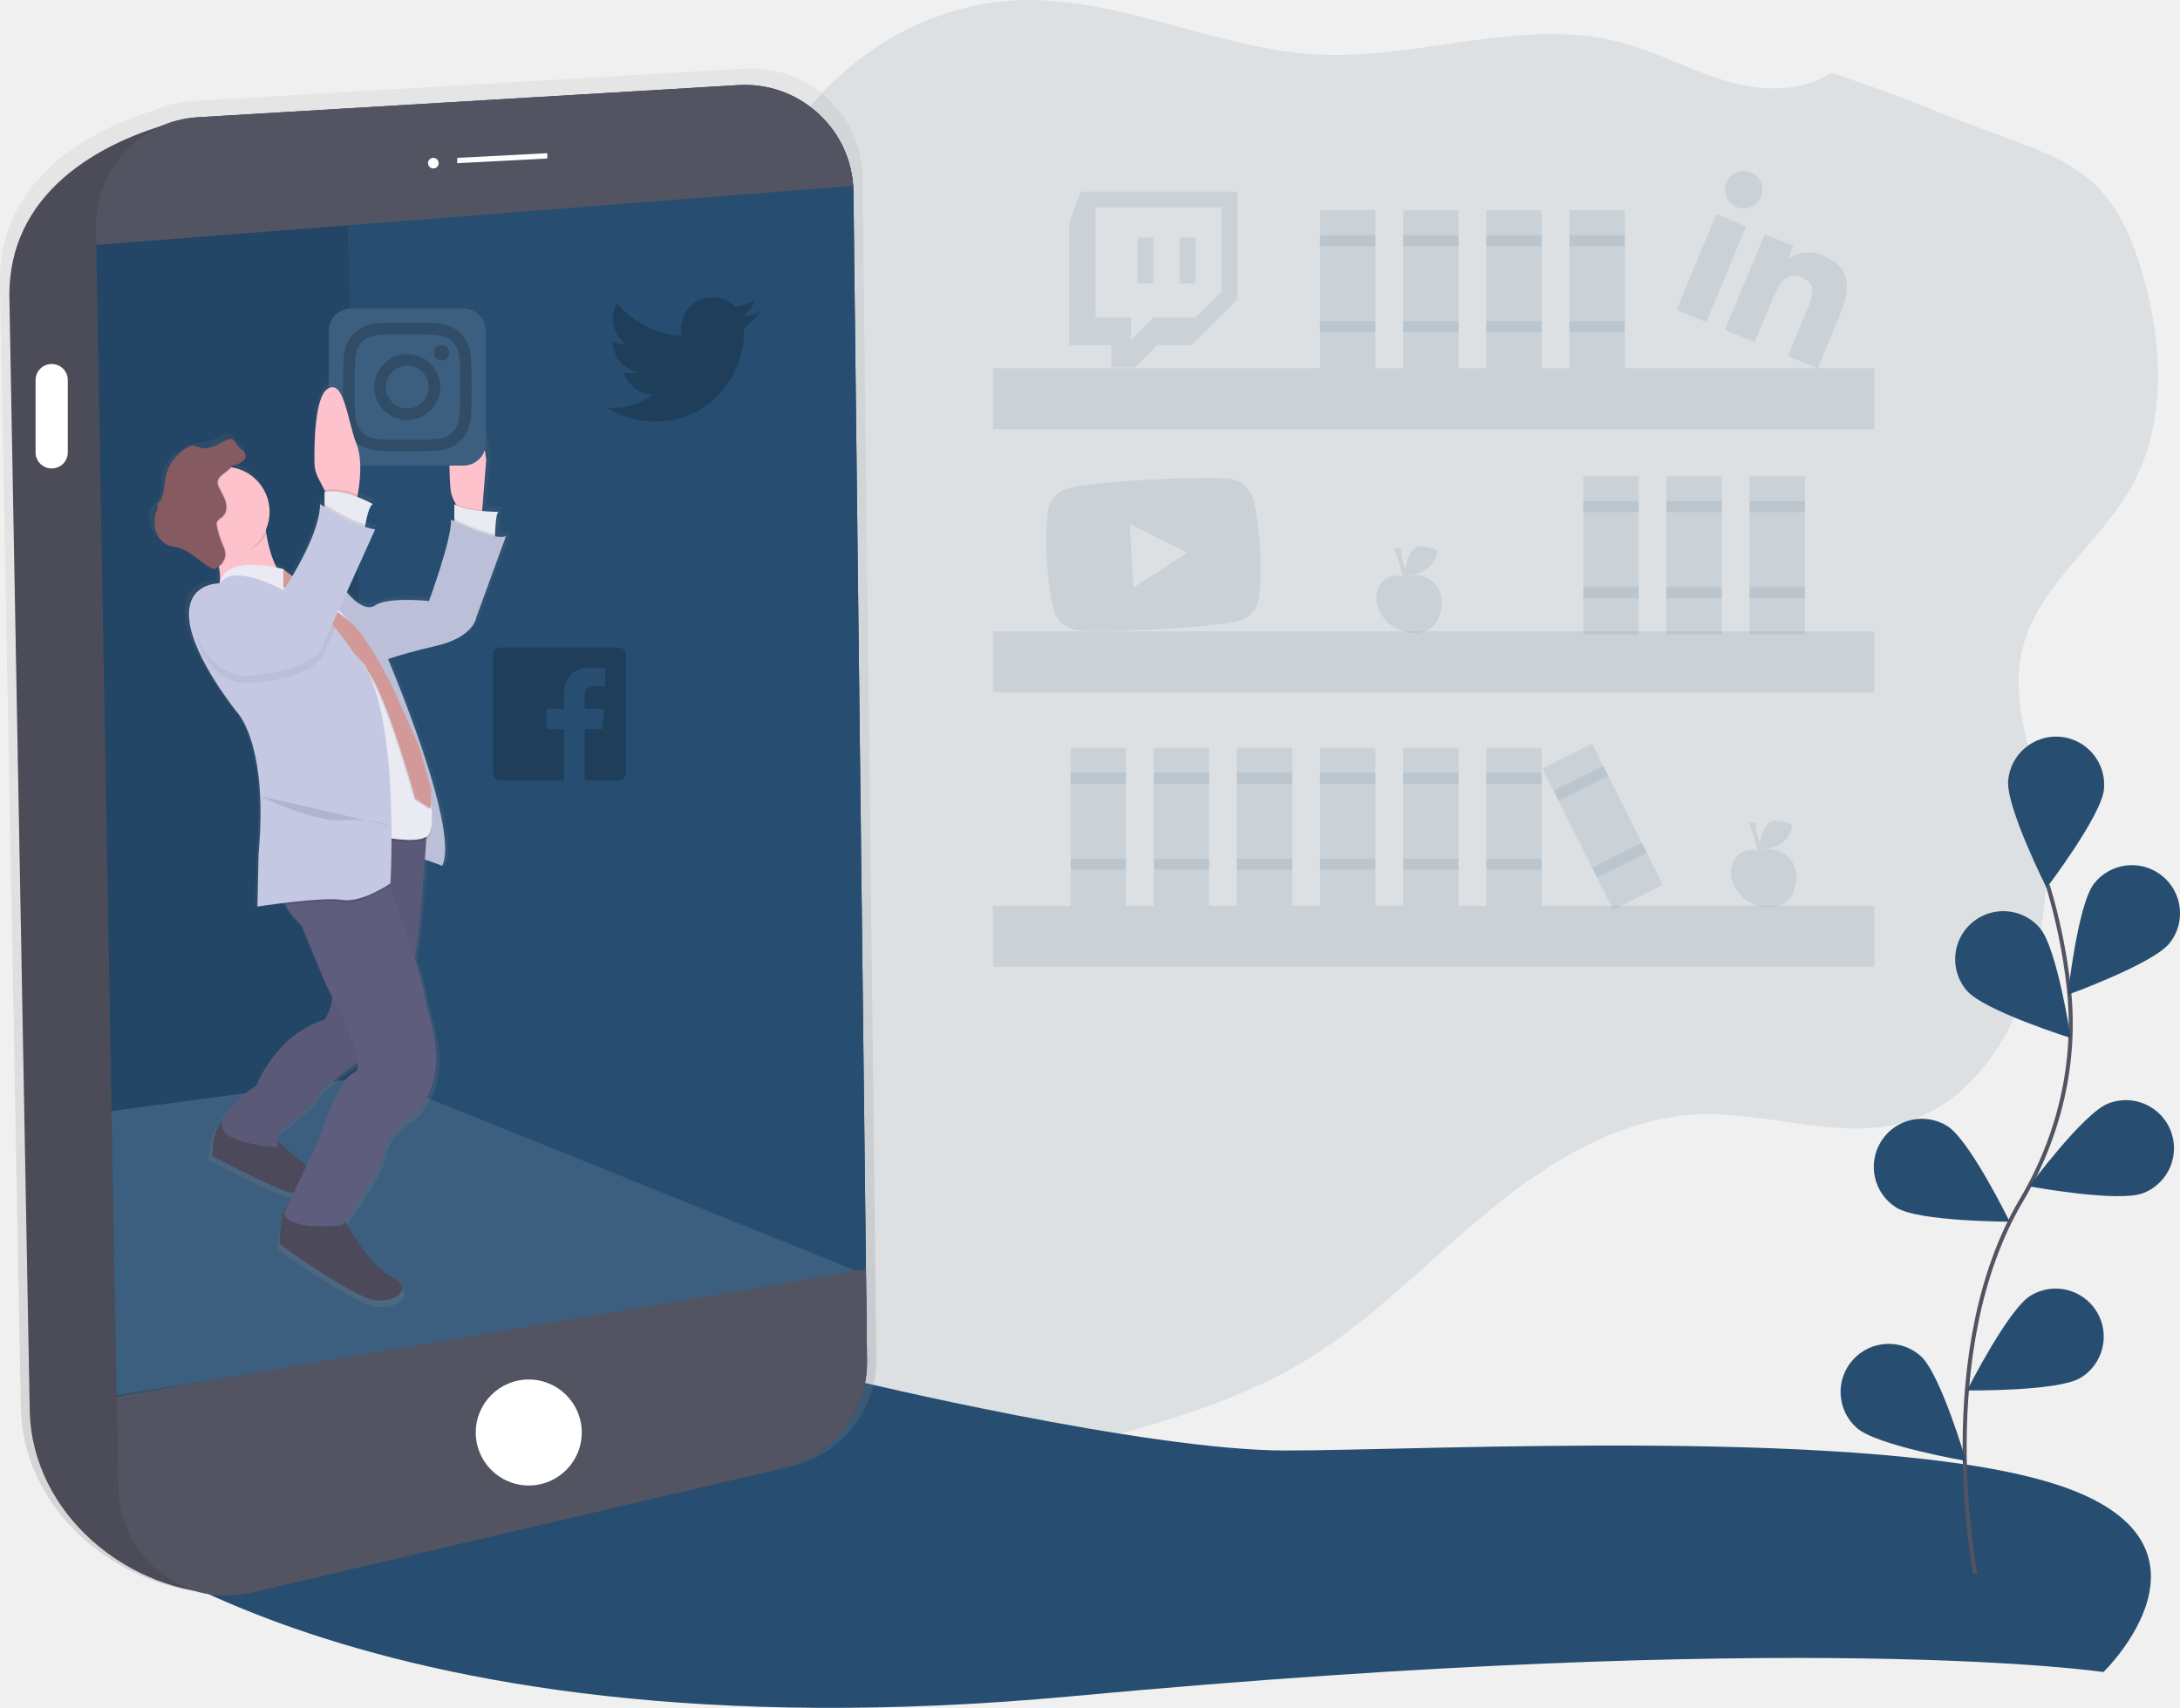
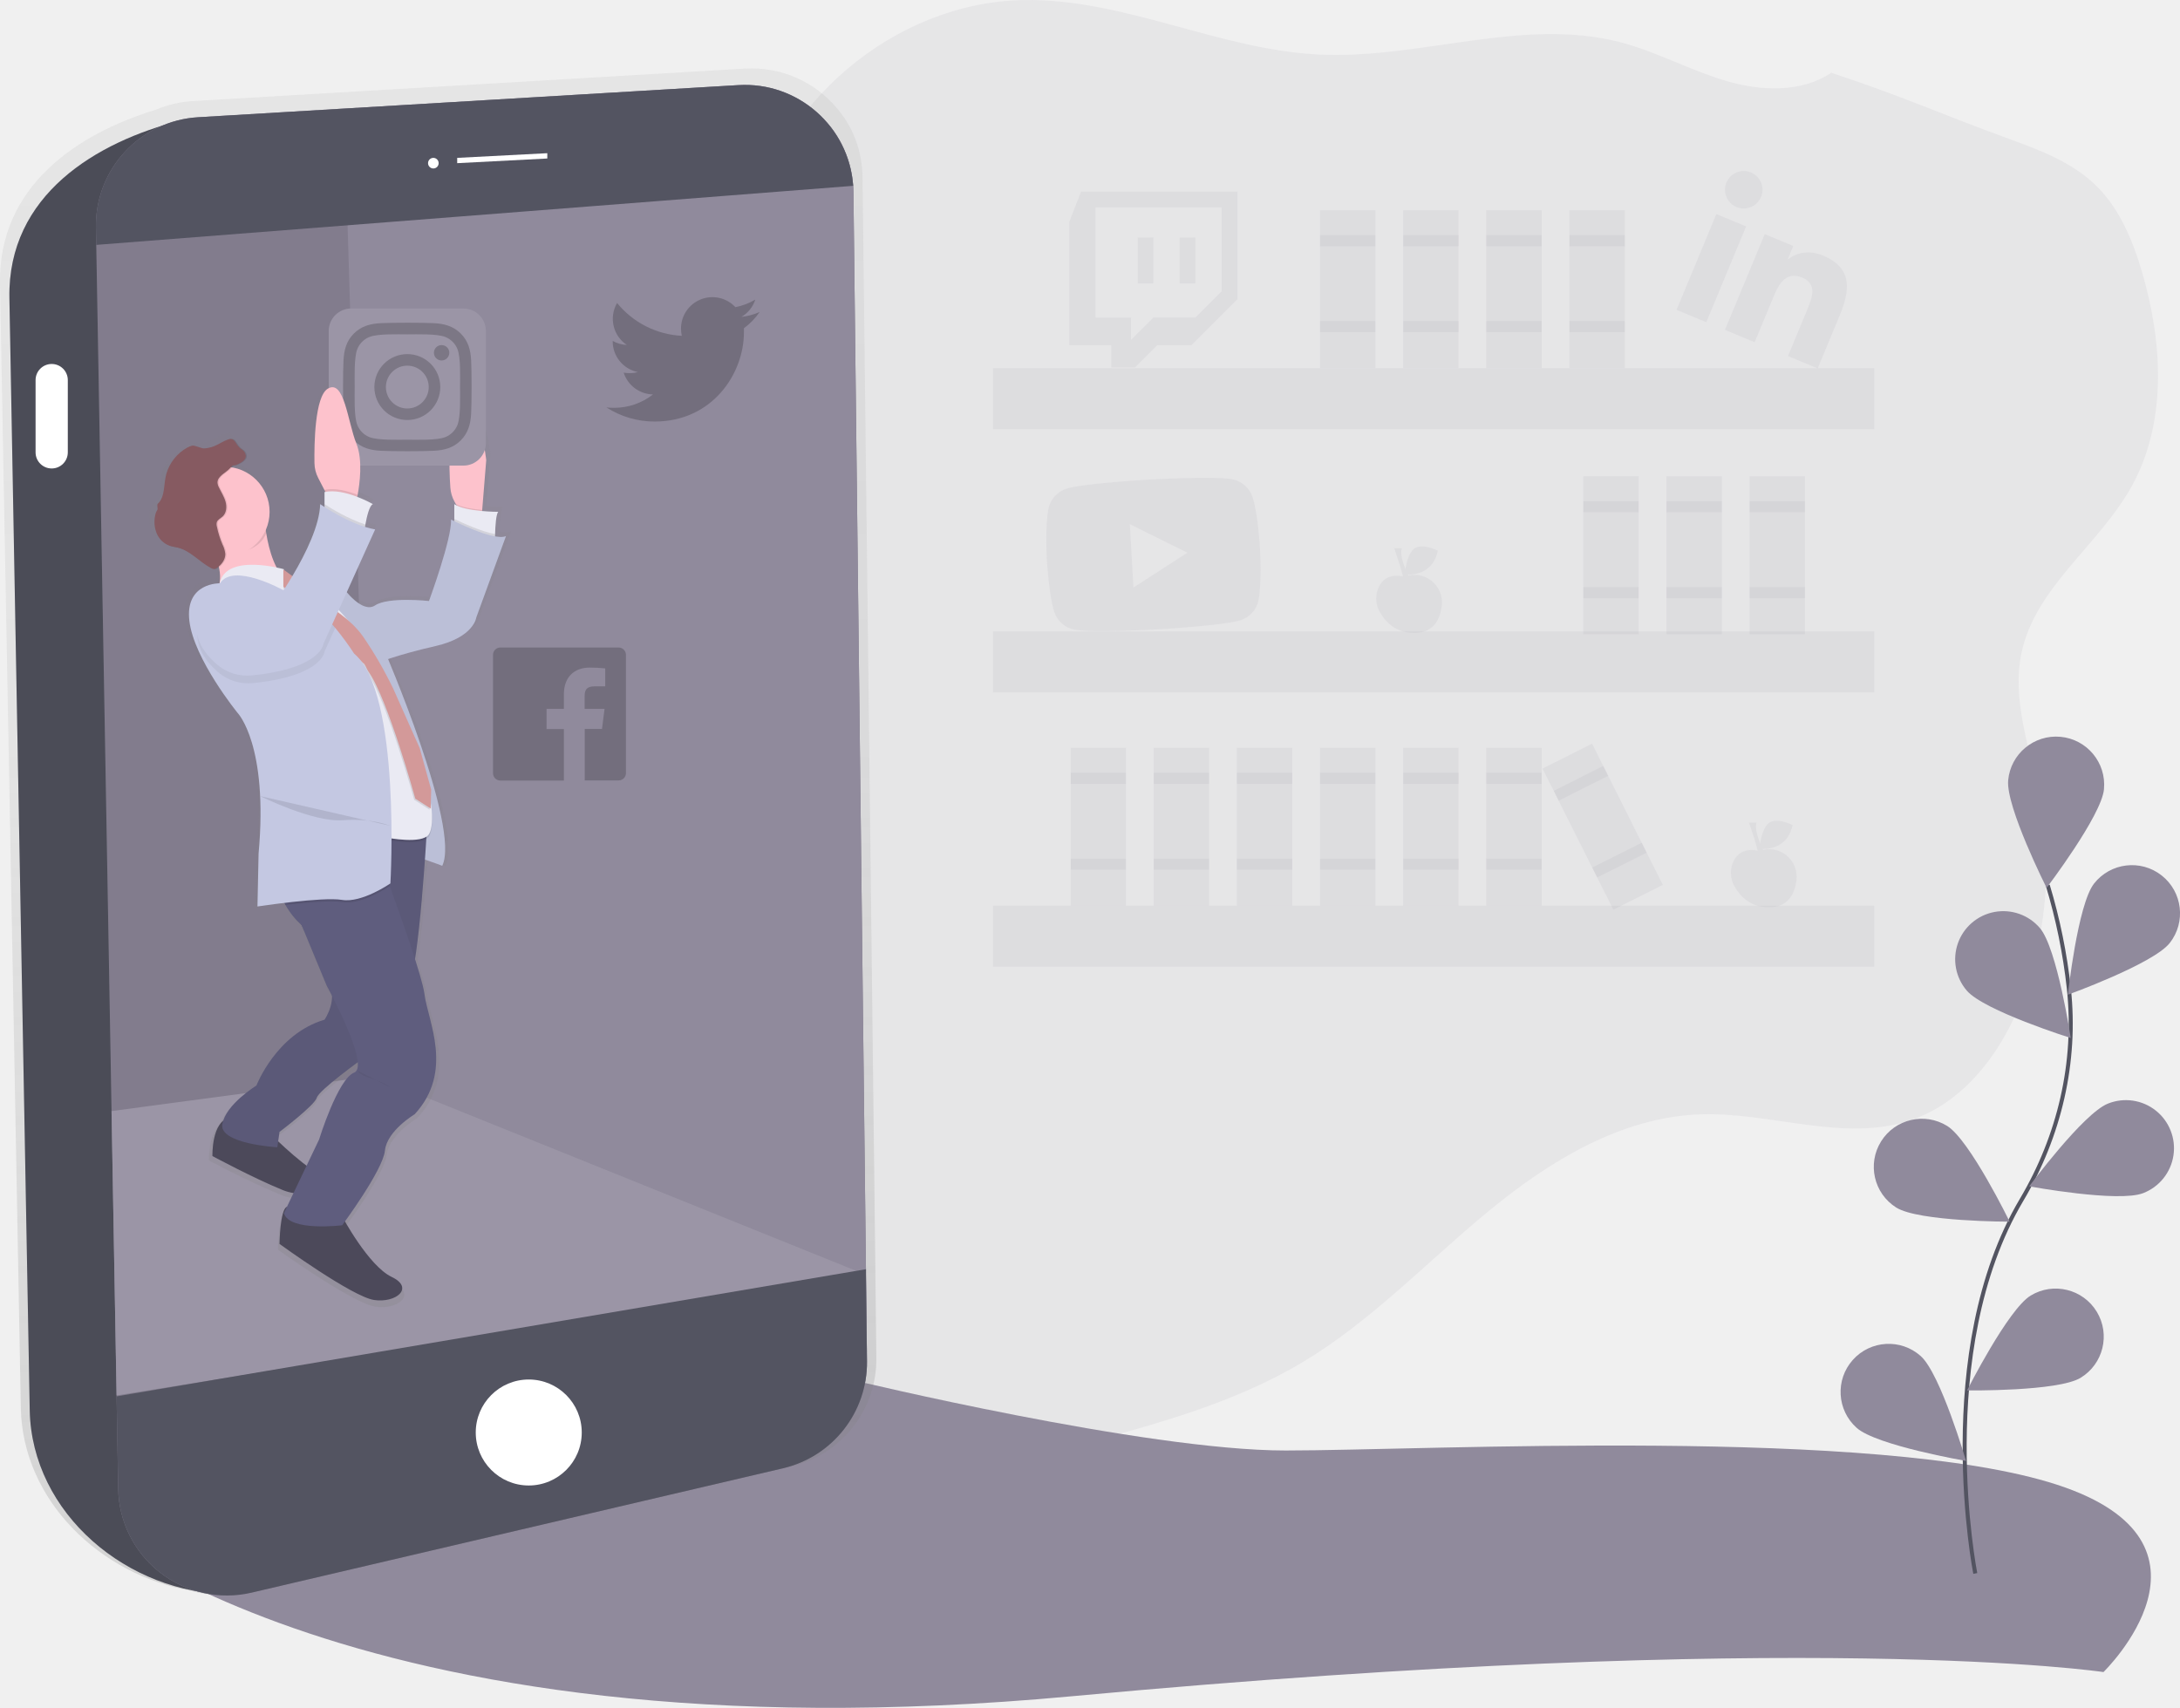
<svg xmlns="http://www.w3.org/2000/svg" xmlns:xlink="http://www.w3.org/1999/xlink" data-name="Layer 1" width="1082.19" height="847.94" viewBox="0 0 1082.19 847.94">
  <defs>
    <linearGradient id="a" x1="276.42" y1="818" x2="276.42" y2="60" gradientUnits="userSpaceOnUse">
      <stop offset="0" stop-color="gray" stop-opacity=".25" />
      <stop offset=".54" stop-color="gray" stop-opacity=".12" />
      <stop offset="1" stop-color="gray" stop-opacity=".1" />
    </linearGradient>
    <linearGradient id="b" x1="891.13" y1="675.02" x2="891.13" y2="214.93" gradientTransform="matrix(-1 0 0 1 1114 0)" xlink:href="#a" />
  </defs>
-   <path d="M909.2 36.16c37.27 12.37 51.62 19.46 88.51 32.93 15.11 5.52 30.64 11.41 42.27 22.52 12.21 11.67 18.87 27.95 23.58 44.17 10.1 34.82 12.19 74.1-5.42 105.79-16.11 29-47.49 49.78-54.54 82.18-5.2 23.89 4.26 48.17 8.9 72.17a184.8 184.8 0 01-6.35 93.79c-9.69 28.64-28.59 56.43-57.16 66.3-33.23 11.47-69.43-3.86-104.57-2.76-39.43 1.24-75.24 23.14-105.67 48.24s-57.89 54.24-91.65 74.55c-34.43 20.69-73.83 31.26-112.65 41.6-21.59 5.75-43.41 11.53-65.74 12.27-24.69.82-49.33-4.61-72.37-13.54-42.71-16.54-80.4-45.17-109.34-80.67-16.84-20.65-31.41-47.31-24.05-72.91 5.35-18.6 21-32 33-47.17 31.94-40.17 38.93-98.64 17.36-145.21-10.93-23.6-28.17-43.58-43.46-64.62s-29.13-44.43-31.5-70.33 9.64-54.65 33.65-64.64c29.45-12.24 71.25 3.84 90.26-21.78 7.2-9.71 8.12-22.5 10.32-34.38C384.29 51.68 444.1 1.12 508.1.02c49.92-.86 97 24.71 146.85 27.07 50.09 2.37 100.96-18.73 149.46-6.12 17.79 4.69 34.17 13.69 51.79 19s38 6.31 53.18-4.07" fill="#274e71" opacity=".1" />
-   <path fill="#274e71" opacity=".1" d="M492.93 182.79h437.49v30.27H492.93zm0 130.7h437.49v30.27H492.93zm0 136.2h437.49v30.27H492.93z" />
-   <path fill="#274e71" opacity=".1" d="M655.27 104.38h27.51v78.42h-27.51z" />
-   <path fill="#274e71" opacity=".1" d="M655.27 116.76h27.51v5.5h-27.51zm0 42.65h27.51v5.5h-27.51zm41.28-55.03h27.51v78.42h-27.51z" />
-   <path fill="#274e71" opacity=".1" d="M696.55 116.76h27.51v5.5h-27.51zm0 42.65h27.51v5.5h-27.51zm41.27-55.03h27.51v78.42h-27.51z" />
-   <path fill="#274e71" opacity=".1" d="M737.82 116.76h27.51v5.5h-27.51zm0 42.65h27.51v5.5h-27.51zm41.27-55.03h27.51v78.42h-27.51z" />
-   <path fill="#274e71" opacity=".1" d="M779.09 116.76h27.51v5.5h-27.51zm0 42.65h27.51v5.5h-27.51zm-13.365 222.142l24.591-12.331 35.15 70.101-24.591 12.33z" />
-   <path fill="#274e71" opacity=".1" d="M771.276 392.623l24.592-12.33 2.465 4.916-24.592 12.33zm19.118 38.117l24.592-12.331 2.465 4.916-24.592 12.33zm-4.424-194.29h27.51v78.42h-27.51z" />
-   <path fill="#274e71" opacity=".1" d="M785.97 248.83h27.51v5.5h-27.51zm0 42.65h27.51v5.5h-27.51zm41.27-55.03h27.51v78.42h-27.51z" />
-   <path fill="#274e71" opacity=".1" d="M827.24 248.83h27.51v5.5h-27.51zm0 42.65h27.51v5.5h-27.51zm41.27-55.03h27.51v78.42h-27.51z" />
-   <path fill="#274e71" opacity=".1" d="M868.51 248.83h27.51v5.5h-27.51zm0 42.65h27.51v5.5h-27.51zm-337.05 79.79h27.51v78.42h-27.51z" />
-   <path fill="#274e71" opacity=".1" d="M531.46 383.65h27.51v5.5h-27.51zm0 42.65h27.51v5.5h-27.51zm41.27-55.03h27.51v78.42h-27.51z" />
-   <path fill="#274e71" opacity=".1" d="M572.73 383.65h27.51v5.5h-27.51zm0 42.65h27.51v5.5h-27.51zM614 371.27h27.51v78.42H614z" />
-   <path fill="#274e71" opacity=".1" d="M614 383.65h27.51v5.5H614zm0 42.65h27.51v5.5H614zm41.27-55.03h27.51v78.42h-27.51z" />
-   <path fill="#274e71" opacity=".1" d="M655.27 383.65h27.51v5.5h-27.51zm0 42.65h27.51v5.5h-27.51zm41.28-55.03h27.51v78.42h-27.51z" />
-   <path fill="#274e71" opacity=".1" d="M696.55 383.65h27.51v5.5h-27.51zm0 42.65h27.51v5.5h-27.51zm41.27-55.03h27.51v78.42h-27.51z" />
-   <path fill="#274e71" opacity=".1" d="M737.82 383.65h27.51v5.5h-27.51zm0 42.65h27.51v5.5h-27.51z" />
-   <g opacity=".1" fill="#274e71">
+   <path d="M909.2 36.16c37.27 12.37 51.62 19.46 88.51 32.93 15.11 5.52 30.64 11.41 42.27 22.52 12.21 11.67 18.87 27.95 23.58 44.17 10.1 34.82 12.19 74.1-5.42 105.79-16.11 29-47.49 49.78-54.54 82.18-5.2 23.89 4.26 48.17 8.9 72.17a184.8 184.8 0 01-6.35 93.79c-9.69 28.64-28.59 56.43-57.16 66.3-33.23 11.47-69.43-3.86-104.57-2.76-39.43 1.24-75.24 23.14-105.67 48.24s-57.89 54.24-91.65 74.55c-34.43 20.69-73.83 31.26-112.65 41.6-21.59 5.75-43.41 11.53-65.74 12.27-24.69.82-49.33-4.61-72.37-13.54-42.71-16.54-80.4-45.17-109.34-80.67-16.84-20.65-31.41-47.31-24.05-72.91 5.35-18.6 21-32 33-47.17 31.94-40.17 38.93-98.64 17.36-145.21-10.93-23.6-28.17-43.58-43.46-64.62s-29.13-44.43-31.5-70.33 9.64-54.65 33.65-64.64c29.45-12.24 71.25 3.84 90.26-21.78 7.2-9.71 8.12-22.5 10.32-34.38C384.29 51.68 444.1 1.12 508.1.02c49.92-.86 97 24.71 146.85 27.07 50.09 2.37 100.96-18.73 149.46-6.12 17.79 4.69 34.17 13.69 51.79 19s38 6.31 53.18-4.07" fill="#908a9c" opacity=".1" />
+   <path fill="#908a9c" opacity=".1" d="M492.93 182.79h437.49v30.27H492.93zm0 130.7h437.49v30.27H492.93zm0 136.2h437.49v30.27H492.93z" />
+   <path fill="#908a9c" opacity=".1" d="M655.27 104.38h27.51v78.42h-27.51z" />
+   <path fill="#908a9c" opacity=".1" d="M655.27 116.76h27.51v5.5h-27.51zm0 42.65h27.51v5.5h-27.51zm41.28-55.03h27.51v78.42h-27.51z" />
+   <path fill="#908a9c" opacity=".1" d="M696.55 116.76h27.51v5.5h-27.51zm0 42.65h27.51v5.5h-27.51zm41.27-55.03h27.51v78.42h-27.51z" />
+   <path fill="#908a9c" opacity=".1" d="M737.82 116.76h27.51v5.5h-27.51zm0 42.65h27.51v5.5h-27.51zm41.27-55.03h27.51v78.42h-27.51z" />
+   <path fill="#908a9c" opacity=".1" d="M779.09 116.76h27.51v5.5h-27.51zm0 42.65h27.51v5.5h-27.51zm-13.365 222.142l24.591-12.331 35.15 70.101-24.591 12.33z" />
+   <path fill="#908a9c" opacity=".1" d="M771.276 392.623l24.592-12.33 2.465 4.916-24.592 12.33zm19.118 38.117l24.592-12.331 2.465 4.916-24.592 12.33zm-4.424-194.29h27.51v78.42h-27.51z" />
+   <path fill="#908a9c" opacity=".1" d="M785.97 248.83h27.51v5.5h-27.51zm0 42.65h27.51v5.5h-27.51zm41.27-55.03h27.51v78.42h-27.51z" />
+   <path fill="#908a9c" opacity=".1" d="M827.24 248.83h27.51v5.5h-27.51zm0 42.65h27.51v5.5h-27.51zm41.27-55.03h27.51v78.42h-27.51z" />
+   <path fill="#908a9c" opacity=".1" d="M868.51 248.83h27.51v5.5h-27.51zm0 42.65h27.51v5.5h-27.51zm-337.05 79.79h27.51v78.42h-27.51z" />
+   <path fill="#908a9c" opacity=".1" d="M531.46 383.65h27.51v5.5h-27.51zm0 42.65h27.51v5.5h-27.51zm41.27-55.03h27.51v78.42h-27.51z" />
+   <path fill="#908a9c" opacity=".1" d="M572.73 383.65h27.51v5.5h-27.51zm0 42.65h27.51v5.5h-27.51zM614 371.27h27.51v78.42H614z" />
+   <path fill="#908a9c" opacity=".1" d="M614 383.65h27.51v5.5H614zm0 42.65h27.51v5.5H614zm41.27-55.03h27.51v78.42h-27.51z" />
+   <path fill="#908a9c" opacity=".1" d="M655.27 383.65h27.51v5.5h-27.51zm0 42.65h27.51v5.5h-27.51zm41.28-55.03h27.51v78.42h-27.51z" />
+   <path fill="#908a9c" opacity=".1" d="M696.55 383.65h27.51v5.5h-27.51zm0 42.65h27.51v5.5h-27.51zm41.27-55.03h27.51v78.42h-27.51z" />
+   <path fill="#908a9c" opacity=".1" d="M737.82 383.65h27.51v5.5h-27.51zm0 42.65h27.51v5.5h-27.51z" />
+   <g opacity=".1" fill="#908a9c">
    <path d="M697.1 286.36s-8.34-2.83-12.36 4.52a13.41 13.41 0 00.18 12.91c2.64 4.77 8.07 11 18.37 10.41 8.73-.47 11.64-7.13 12.43-13.33a13.7 13.7 0 00-18.19-14.66z" />
    <path d="M686.66 304.45a13.41 13.41 0 01-.18-12.91c4-7.35 12.36-4.52 12.36-4.52l.43-.15a13.57 13.57 0 019.8.22 13.58 13.58 0 00-11.57-1.1l-.43.15s-8.34-2.83-12.36 4.52a13.41 13.41 0 00.18 12.91 20 20 0 009.43 8.93 20.68 20.68 0 01-7.66-8.05z" opacity=".1" />
    <path d="M692.77 289.89s3.09 2.43 10.61 0" opacity=".2" />
    <path d="M692.1 272.22s5.3 14.36 4.86 18.12l4.2-.44s-7.07-12.59-5.3-17.68z" />
    <path d="M692.1 272.22s5.3 14.36 4.86 18.12l4.2-.44s-7.07-12.59-5.3-17.68z" opacity=".2" />
    <path d="M713.75 273.42s-8.35-4.27-12.08-.74-4.31 12.54-4.31 12.54 13.61 1.87 16.39-11.8z" />
    <path d="M713.75 273.42s-8.35-4.27-12.08-.74-4.31 12.54-4.31 12.54 13.61 1.87 16.39-11.8z" opacity=".1" />
    <path d="M697.36 285.22s2.19-10.46 16.39-11.8" />
  </g>
-   <g opacity=".1" fill="#274e71">
+   <g opacity=".1" fill="#908a9c">
    <path d="M873.17 422.56s-8.34-2.83-12.36 4.52a13.41 13.41 0 00.18 12.91c2.64 4.77 8.07 11 18.37 10.41 8.73-.47 11.64-7.13 12.43-13.33a13.7 13.7 0 00-18.19-14.66z" />
    <path d="M862.76 440.65a13.41 13.41 0 01-.18-12.91c4-7.35 12.36-4.52 12.36-4.52l.43-.15a13.57 13.57 0 019.8.22 13.58 13.58 0 00-11.57-1.1l-.43.15s-8.34-2.83-12.36 4.52a13.41 13.41 0 00.18 12.91 20 20 0 009.43 8.93 20.68 20.68 0 01-7.66-8.05z" opacity=".1" />
    <path d="M868.86 426.09s3.09 2.43 10.61 0" opacity=".2" />
    <path d="M868.2 408.42s5.3 14.36 4.86 18.12l4.2-.44s-7.07-12.59-5.3-17.68z" />
    <path d="M868.2 408.42s5.3 14.36 4.86 18.12l4.2-.44s-7.07-12.59-5.3-17.68z" opacity=".2" />
    <path d="M889.84 409.62s-8.35-4.27-12.08-.74-4.31 12.54-4.31 12.54 13.65 1.87 16.39-11.8z" />
    <path d="M889.84 409.62s-8.35-4.27-12.08-.74-4.31 12.54-4.31 12.54 13.65 1.87 16.39-11.8z" opacity=".1" />
    <path d="M873.46 421.41s2.19-10.46 16.39-11.8" />
  </g>
-   <path d="M33.66 748.97S166.2 876.16 532.2 842.16s512-12 512-12 66-64-23-93-313-17-383-17-215-35-215-35z" fill="#274e71" />
+   <path d="M33.66 748.97S166.2 876.16 532.2 842.16s512-12 512-12 66-64-23-93-313-17-383-17-215-35-215-35z" fill="#908a9c" />
  <path d="M980.56 781.21s-21.72-110.07 23-185.51c18.77-31.66 27.41-68.35 23.45-104.94a285.89 285.89 0 00-10.46-51.23" fill="none" stroke="#535461" stroke-miterlimit="10" stroke-width="2" />
-   <path d="M1044.46 391.82c-1.21 13.13-28.49 49-28.49 49s-20.28-40.27-19.08-53.41a23.88 23.88 0 1147.56 4.37zm32.64 76.37c-8.15 10.37-50.57 25.68-50.57 25.68s4.86-44.83 13-55.2a23.89 23.89 0 1137.57 29.52zm-13.15 124.17c-12.27 4.84-56.61-3.36-56.61-3.36s26.83-36.24 39.1-41.08a23.883 23.883 0 1117.51 44.44zm-31.1 91.71c-11.28 6.84-56.37 6.26-56.37 6.26s20.32-40.26 31.59-47.1a23.882 23.882 0 0124.77 40.84zm-56.5-192.24c8.58 10 51.6 23.53 51.6 23.53s-6.74-44.59-15.32-54.6a23.883 23.883 0 10-36.28 31.07zm-35 107.72c11.18 7 56.28 7 56.28 7s-19.78-40.53-31-47.52a23.882 23.882 0 00-25.32 40.5zm-19.66 109.37c9.84 8.78 54.28 16.42 54.28 16.42s-12.64-43.28-22.49-52.07a23.882 23.882 0 10-31.8 35.64z" fill="#274e71" />
-   <path d="M847.04 159.97l-14.77-6.14 19.76-47.55 14.77 6.14zm15.06-57.14a9.31 9.31 0 1112.14-5.08 9.34 9.34 0 01-12.14 5.08zm40.21 80.08l-14.74-6.12 9.62-23.15c2.29-5.52 5.12-12.64-2.45-15.78s-11.35 2.31-13.92 8.51l-9.78 23.54-14.75-6.13 19.76-47.55 14.16 5.89-2.7 6.49.21.09c3.52-2.92 10-4.86 17.16-1.87 14.94 6.21 13.6 17.19 8.29 30l-10.85 26.12zm-365.63-87.8l-5.87 15v61.28h20.86v11.07h11.74l11.07-11.07h17l22.81-22.81V95.11zm69.76 49.54l-13 13h-20.91l-11.07 11.12V157.7h-17.61v-54.73h62.58zm-13-26.73v22.79h-7.82v-22.74zm-20.86 0v22.79h-7.82v-22.74z" fill="#274e71" opacity=".1" />
+   <path d="M1044.46 391.82c-1.21 13.13-28.49 49-28.49 49s-20.28-40.27-19.08-53.41a23.88 23.88 0 1147.56 4.37zm32.64 76.37c-8.15 10.37-50.57 25.68-50.57 25.68s4.86-44.83 13-55.2a23.89 23.89 0 1137.57 29.52zm-13.15 124.17c-12.27 4.84-56.61-3.36-56.61-3.36s26.83-36.24 39.1-41.08a23.883 23.883 0 1117.51 44.44zm-31.1 91.71c-11.28 6.84-56.37 6.26-56.37 6.26s20.32-40.26 31.59-47.1a23.882 23.882 0 0124.77 40.84zm-56.5-192.24c8.58 10 51.6 23.53 51.6 23.53s-6.74-44.59-15.32-54.6a23.883 23.883 0 10-36.28 31.07zm-35 107.72c11.18 7 56.28 7 56.28 7s-19.78-40.53-31-47.52a23.882 23.882 0 00-25.32 40.5zm-19.66 109.37c9.84 8.78 54.28 16.42 54.28 16.42s-12.64-43.28-22.49-52.07a23.882 23.882 0 10-31.8 35.64z" fill="#908a9c" />
+   <path d="M847.04 159.97l-14.77-6.14 19.76-47.55 14.77 6.14zm15.06-57.14a9.31 9.31 0 1112.14-5.08 9.34 9.34 0 01-12.14 5.08zm40.21 80.08l-14.74-6.12 9.62-23.15c2.29-5.52 5.12-12.64-2.45-15.78s-11.35 2.31-13.92 8.51l-9.78 23.54-14.75-6.13 19.76-47.55 14.16 5.89-2.7 6.49.21.09c3.52-2.92 10-4.86 17.16-1.87 14.94 6.21 13.6 17.19 8.29 30l-10.85 26.12zm-365.63-87.8l-5.87 15v61.28h20.86v11.07h11.74l11.07-11.07h17l22.81-22.81V95.11zm69.76 49.54l-13 13h-20.91l-11.07 11.12V157.7h-17.61v-54.73h62.58zm-13-26.73v22.79h-7.82v-22.74zm-20.86 0v22.79h-7.82v-22.74z" fill="#908a9c" opacity=".1" />
  <path d="M493.89 695.71l-.47-40.27v-1.18l-6.35-540.39c0-.66 0-1.31-.06-2a53.87 53.87 0 00-2.15-12.74c-.1-.33-.19-.65-.29-1s-.2-.61-.31-.92-.26-.77-.4-1.15-.21-.55-.31-.83-.31-.8-.47-1.2l-.33-.78c-.17-.41-.35-.81-.53-1.21l-.35-.74q-.29-.6-.59-1.2l-.37-.72q-.31-.59-.64-1.18l-.39-.7c-.23-.39-.46-.78-.69-1.16l-.41-.67c-.25-.39-.5-.78-.76-1.16l-.42-.51c-.28-.41-.57-.81-.86-1.21l-.37-.51q-.63-.85-1.3-1.67a55.29 55.29 0 00-46.39-20.51l-274 16.12a55.49 55.49 0 00-18.42 4.29C96.48 92.68 58 119.1 58.92 166.86L69.23 725c.85 46.12 39.53 83 84.46 90.81a55.35 55.35 0 0028.09.75l269.61-62.4a54.65 54.65 0 0042.55-53.71z" transform="translate(-58.9 -26.03)" fill="url(#a)" />
  <path d="M4.67 147.9l10.09 552.23c.94 51.45 48.94 91.34 99.71 91.34L91.76 59.3l-2 .51C47.75 70.42 3.74 96.83 4.67 147.9z" fill="#535461" />
  <path d="M4.67 147.9l10.09 552.23c.94 51.45 48.94 91.34 99.71 91.34L91.76 59.3l-2 .51C47.75 70.42 3.74 96.83 4.67 147.9z" opacity=".1" />
-   <path d="M430.39 675.84a54 54 0 01-41.64 53.13L124.9 790.72a53.93 53.93 0 01-66.22-51.56l-.8-45.88v-.46l-2.5-141.19-7.59-430.05-.16-8.59a53.94 53.94 0 0150.73-54.78l268.17-15.95a53.89 53.89 0 0157 50c.09 1.05.13 2.13.14 3.21l6.21 534.69v2.76l.45 38.25z" fill="#274e71" />
+   <path d="M430.39 675.84a54 54 0 01-41.64 53.13L124.9 790.72a53.93 53.93 0 01-66.22-51.56l-.8-45.88v-.46l-2.5-141.19-7.59-430.05-.16-8.59a53.94 53.94 0 0150.73-54.78l268.17-15.95a53.89 53.89 0 0157 50c.09 1.05.13 2.13.14 3.21l6.21 534.69v2.76l.45 38.25z" fill="#908a9c" />
  <path d="M430.39 675.84a54 54 0 01-41.64 53.13L124.9 790.72a53.93 53.93 0 01-66.22-51.56l-.8-45.88v-.46l-2.5-141.19-7.59-430.05-.16-8.59a53.94 53.94 0 0150.73-54.78l268.17-15.95a53.89 53.89 0 0157 50c.09 1.05.13 2.13.14 3.21l6.21 534.69v2.76l.45 38.25z" opacity=".1" />
-   <path d="M430.34 671.17L190.1 696.74l-18.4-613.1L411.92 62.5a53.65 53.65 0 0111.74 33z" fill="#274e71" />
-   <path fill="#274e71" d="M429.89 632.92l-372.02 59.9-2.5-141.18 129.87-17.37 244.65 98.65z" />
+   <path d="M430.34 671.17L190.1 696.74l-18.4-613.1L411.92 62.5a53.65 53.65 0 0111.74 33z" fill="#908a9c" />
+   <path fill="#908a9c" d="M429.89 632.92l-372.02 59.9-2.5-141.18 129.87-17.37 244.65 98.65z" />
  <path fill="#fff" opacity=".1" d="M429.89 632.92l-372.02 59.9-2.5-141.18 129.87-17.37 244.65 98.65z" />
  <path d="M430.39 675.84a54 54 0 01-41.64 53.13L124.9 790.72a53.93 53.93 0 01-66.22-51.56l-.8-45.88 372-63.13v2.76l.45 38.25zm-6.88-583.58L47.78 121.58l-.16-8.59a53.94 53.94 0 0150.73-54.78l268.18-15.95a53.89 53.89 0 0157 50z" fill="#535461" />
  <circle cx="262.48" cy="711.22" r="26.31" fill="#fff" />
  <path fill="#fff" d="M271.69 78.69l-44.73 2.32v-2.63l44.73-2.32v2.63z" />
  <rect x="17.66" y="180.71" width="16" height="51.88" rx="8" ry="8" fill="#fff" />
  <circle cx="215.12" cy="81.01" r="2.63" fill="#fff" />
  <path d="M134.24 288.67a11.36 11.36 0 006.7 6.25c1.33.43 2.73.58 4.08.91 6.45 1.61 11 7.19 16.9 10.27a3.25 3.25 0 001.56.48h.2a1.92 1.92 0 00.37 0 3.13 3.13 0 001.65-.69l.26-.2a19.78 19.78 0 01.29 8c-2.34 0-17.49.93-15.42 18.83 2.25 19.38 24.72 46.52 24.72 46.52s15.73 16.06 10.67 70.89l-.56 26.58s6-.91 13.75-1.82q.27.53.55 1a41.39 41.39 0 008.3 10.26l12.79 30.39s1.1 2 2.72 5.1c.15 6.44-3.85 12.07-3.85 12.07-24.72 7.2-34.83 33.23-34.83 33.23s-14 8.36-17 17.67c-5.89 4.77-5.49 17.78-5.49 17.78s20.79 11.08 36 17.17a25 25 0 005.47 1.5l-3.38 7c-3.52 1.27-3.78 18.67-3.78 18.67s37.08 26.58 48.31 28.25 20.79-6.09 9-11.63c-9.5-4.46-20.1-21.5-23.86-28 4.7-6.45 19.54-27.35 20.49-35.73C252 589.5 266 581.19 266 581.19c20.22-21.6 6.74-47.08 5.06-60.37 0-.25-.07-.53-.12-.83a145.4 145.4 0 00-4.75-17c2.21-13.94 4-35.71 5-50.08 4.46 1.44 8.83 3.13 8.83 3.13 8.2-16.65-19.66-85.2-27.68-104.2 4.68-1.55 12.74-4 24.31-6.56 19.66-4.43 20.79-14.4 20.79-14.4l15.17-41c-1.29.58-3.27.55-5.59.15v-1.11c.12-3.89.49-10.1 1.63-11.23 0 0-3.73 0-8.26-.4v-.55l2-25.07s-2.81-27.69-12.36-23.82c-7.67 3.11-6.64 28-5.94 37.69a16.81 16.81 0 002.13 7l.64 1.14.44.78a9.44 9.44 0 01-1.21-.69v8.58c-1.06-.51-1.69-.82-1.69-.82.56 9.42-11.24 41-11.24 41s-20.79-2.22-27.53 2.22c-4.94 3.25-11.4-3-14.49-6.61l14.49-31.6a41.43 41.43 0 01-5.17-1.26c.06-.38.14-.79.21-1.21.74-4 2.06-9.56 3.84-10.26a63 63 0 00-8-3.66c.06-.32.13-.66.21-1 1.05-5.54 2.7-17.51-.65-25.77-4.49-11.08-6.18-32.68-14.61-27.69-6.69 4-7 27.79-6.85 37.46a16.61 16.61 0 001.92 7.51l3.25 6.15.45.85-.45.08v7.57c-1.42-.9-2.25-1.47-2.25-1.47-.28 10.65-7.33 24.84-14.22 36.26l-3.5-2.52-.86-.62a2.14 2.14 0 010-.33s-1.44-.41-3.72-.87c-2.83-5.37-4.41-11.85-5.29-17.23-.09-.56-.17-1.11-.25-1.64a22.35 22.35 0 002-9.17 22.81 22.81 0 00-19.26-22.4c.69-.77 1-1 1.2-1h.15a4.17 4.17 0 002.54-.68c1.78-.87 3.79-2.16 3.78-4.11 0-1.43-1.14-2.61-2.34-3.42-2.9-1.94-3-5.29-5.68-5a3.58 3.58 0 00-1.53.2c-2.47.81-4.62 2.36-7 3.34a16.64 16.64 0 01-5.28 1.2 21.85 21.85 0 00-3.46.27 10.16 10.16 0 00-2.61 1.06c-5.08 2.77-10.93 7-12.56 12.47-1.53 5.14.59 11.81-3.35 15.51a14.5 14.5 0 00-2 1.89 6.56 6.56 0 00-1 2.52 15.11 15.11 0 00.95 9.1zM237 555c.21 2.65-.29 4.53-1.84 5.14-8.43 3.32-18 33.78-18 33.78l-6.39 13.19a170 170 0 01-14.53-12.29l.69-4.77s18-13.29 19.1-17.17c.89-3.13 15.42-13.88 20.97-17.88z" transform="translate(-58.9 -26.03)" fill="url(#b)" />
  <path d="M190.6 322.34s38.2 88.42 28.93 107.52c0 0-15.28-6-17.47-4.91s-24-114.07-24-114.07z" fill="#c4c8e2" />
  <path d="M190.6 322.34s38.2 88.42 28.93 107.52c0 0-15.28-6-17.47-4.91s-24-114.07-24-114.07z" opacity=".05" />
  <path d="M169.86 603.97s13.1 24.56 24.56 30 2.18 13.1-8.73 11.46-46.94-27.84-46.94-27.84.25-17.15 3.67-18.4 27.44 4.78 27.44 4.78zm-34.39-39.85s18.56 18.56 26.74 20.19-7.1 12.55-21.83 6.55-34.93-16.89-34.93-16.89-.55-17.47 8.73-19.1 21.29 9.25 21.29 9.25z" fill="#4c495a" />
  <path d="M211.88 412.39s-3.78 66.58-8.78 75.87-23.47 37.66-23.47 37.66-21.29 15.28-22.38 19.1-18.5 16.95-18.5 16.95l-1.09 7.64s-28.93-1.64-27.29-11.46 16.92-19.18 16.92-19.18 9.81-25.61 33.81-32.7c0 0 7.64-10.92 1.09-19.65 0 0-16.37-40.93-25.65-45.85s3.82-33.29 3.82-33.29z" fill="#5f5d7e" />
  <path d="M211.88 412.39s-3.78 66.58-8.78 75.87-23.47 37.66-23.47 37.66-21.29 15.28-22.38 19.1-18.5 16.95-18.5 16.95l-1.09 7.64s-28.93-1.64-27.29-11.46 16.92-19.18 16.92-19.18 9.81-25.61 33.81-32.7c0 0 7.64-10.92 1.09-19.65 0 0-16.37-40.93-25.65-45.85s3.82-33.29 3.82-33.29z" opacity=".05" />
  <path d="M158.4 565.76l-17.47 36.57c2.73 9.28 28.93 6 28.93 6s20.24-27.29 21.24-37.11 14.74-18 14.74-18c19.65-21.29 6.55-46.39 4.91-59.49 0-.25-.07-.52-.12-.81-1.45-8.78-10.28-34.06-17.15-53-4.63-12.75-8.38-22.62-8.38-22.62s-36.57 1.64-44.21 14.74c-3.5 6-1.93 12.24.79 17.25a40.65 40.65 0 008.07 10.11l12.43 30s21.83 39.84 13.64 43.12-17.42 33.24-17.42 33.24z" fill="#5f5d7e" />
  <path d="M223.57 242.14a16.74 16.74 0 002.07 6.95l.62 1.12 3.08 5.55h9.82l.21-2.58 2-24.71s-2.73-27.29-12-23.47c-7.47 3.06-6.48 27.58-5.8 37.14z" fill="#fdc2cc" />
  <path d="M226.27 250.21l3.08 5.55h9.82l.21-2.58c-4.57-.41-10.02-1.21-13.11-2.97z" opacity=".1" />
  <path d="M225.53 250.3v12.55l20.19 5.46s0-1.3.05-3.13c.11-3.83.47-10 1.58-11.06.01 0-16.37 0-21.82-3.82z" fill="#eaeaf3" />
  <path d="M225.53 257.66v5.19l20.19 5.46s0-1.3.05-3.13c-6.67-1.21-16.42-5.67-20.24-7.52z" opacity=".1" />
  <path d="M107.74 278.37c4 11.51-1.2 16.68-1.2 16.68s49.12 3.27 37.11-5.46c-7-5.1-10.12-16.35-11.48-24.82a84.65 84.65 0 01-1.07-10.65s-39.25-.58-31.11 10.37a52.55 52.55 0 017.75 13.88z" fill="#fdc2cc" />
  <path d="M100 264.49c4 5.38 5.31 6.17 6.65 10.06a21.94 21.94 0 003.72.31c9.36 0 18.47-1.93 21.81-10.09a84.65 84.65 0 01-1.08-10.65s-39.25-.58-31.1 10.37z" opacity=".1" />
  <circle cx="111.45" cy="254.12" r="22.38" fill="#fdc2cc" />
  <path d="M223.89 257.97s21.29 10.92 27.29 8.19l-14.74 40.39s-1.09 9.82-20.19 14.19-28.38 8.19-28.38 8.19l-35.48-42 18 4.91s9.28 13.1 15.83 8.73 26.74-2.18 26.74-2.18 11.48-31.17 10.93-40.42z" fill="#c4c8e2" />
  <path d="M223.89 257.97s21.29 10.92 27.29 8.19l-14.74 40.39s-1.09 9.82-20.19 14.19-28.38 8.19-28.38 8.19l-35.48-42 18 4.91s9.28 13.1 15.83 8.73 26.74-2.18 26.74-2.18 11.48-31.17 10.93-40.42z" opacity=".05" />
  <path d="M140.93 283.7s-28.85-8.25-31.89 7.08c0 0 13.33-6.5 32.44 5 1.43.86 2.83 1.78 4.2 2.74 16.81 11.78 28.55 30 33.27 50.71l12.15 53.41 1.13 14.33s17.47 3.45 20.74-1.72 1.09-22.41-3.82-28.15-12.55-30.43-12.55-30.43l-4.78-14.33a95.85 95.85 0 00-18.72-32.78l-1.15-1.39a71.66 71.66 0 00-26.61-19.9c-2.77-1.23-4.79-2.76-4.41-4.57z" opacity=".1" />
  <path d="M140.93 282.61s-28.85-8.25-31.89 7.08c0 0 13.33-6.5 32.44 5 1.43.86 2.83 1.78 4.2 2.74 16.81 11.78 28.55 30 33.27 50.71l12.15 53.4 1.09 14.36s17.47 3.45 20.74-1.72 1.09-22.41-3.82-28.15-12.55-30.45-12.55-30.45l-4.78-14.33a95.85 95.85 0 00-18.68-32.79l-1.15-1.39a71.66 71.66 0 00-26.61-19.9c-2.77-1.2-4.79-2.75-4.41-4.56z" fill="#eaeaf3" />
  <path d="M213.49 392.63l-.24 9.4-7.64-4.91s-13.61-49.53-23.2-63c-1.13-1.59-1.68-4-2.73-4.37l-39-37.66v-8.73s19.92 14.74 21.56 17.47c.7 1.16 11.16 6.88 17.47 15.83a197.85 197.85 0 0115 25.92l13.08 29.39z" opacity=".1" />
  <path d="M140.66 282.77v8.46l39.57 37.93c1.05.4 1.6 2.78 2.73 4.37 9.59 13.51 23.2 63 23.2 63l7.64 4.91.24-9.4-5.7-20.62-13.1-29.45a197.8 197.8 0 00-15-25.92c-6.3-9-16.77-14.67-17.47-15.83-1.41-2.35-16.8-13.62-21-16.69z" fill="#d39999" />
-   <rect x="163.19" y="153.16" width="78" height="78" rx="11.17" ry="11.17" fill="#274e71" />
+   <rect x="163.19" y="153.16" width="78" height="78" rx="11.17" ry="11.17" fill="#908a9c" />
  <rect x="163.19" y="153.16" width="78" height="78" rx="11.17" ry="11.17" fill="#fff" opacity=".1" />
  <path d="M202.2 175.81a16.36 16.36 0 1016.36 16.36 16.33 16.33 0 00-16.36-16.36zm0 27a10.63 10.63 0 1110.63-10.63 10.65 10.65 0 01-10.63 10.63zm20.84-27.66a3.82 3.82 0 11-3.82-3.82 3.81 3.81 0 013.83 3.81zm10.84 3.82c-.24-5.11-1.41-9.64-5.15-13.37s-8.26-4.9-13.37-5.15c-5.27-.3-21.06-.3-26.32 0-5.1.24-9.62 1.41-13.37 5.14s-4.9 8.26-5.15 13.37c-.3 5.27-.3 21.06 0 26.32.24 5.11 1.41 9.64 5.15 13.37s8.26 4.9 13.37 5.15c5.27.3 21.06.3 26.32 0 5.11-.24 9.64-1.41 13.37-5.15s4.9-8.26 5.15-13.37c.3-5.27.3-21 0-26.31zm-6.78 32a10.77 10.77 0 01-6.06 6.06c-4.2 1.67-14.17 1.28-18.81 1.28s-14.62.37-18.81-1.28a10.77 10.77 0 01-6.06-6.06c-1.67-4.2-1.28-14.17-1.28-18.81s-.37-14.62 1.28-18.81a10.77 10.77 0 016.06-6.06c4.2-1.67 14.17-1.28 18.81-1.28s14.62-.37 18.81 1.28a10.77 10.77 0 016.06 6.06c1.67 4.2 1.28 14.17 1.28 18.81s.36 14.62-1.28 18.81z" opacity=".2" />
  <path d="M118.91 230.36c1.73-.85 3.68-2.13 3.67-4.05a4.45 4.45 0 00-2.28-3.34c-3.12-2.12-2.88-6-6.46-4.77-2.4.8-4.49 2.32-6.83 3.29a16 16 0 01-5.13 1.19 20.93 20.93 0 00-3.37.27 9.79 9.79 0 00-2.54 1 21.92 21.92 0 00-10.31 12.86c-1.48 5.07-1.33 11.07-5.15 14.71a14.19 14.19 0 00-1.9 1.86 6.51 6.51 0 00-1 2.49 15.09 15.09 0 00.75 9.06 11.1 11.1 0 006.51 6.16c1.29.42 2.65.57 4 .9 6.27 1.58 10.71 7.08 16.42 10.12a3.13 3.13 0 001.52.48 3 3 0 001.6-.68c2.21-1.58 4-4 4-6.74a13.63 13.63 0 00-1.46-4.86 47.09 47.09 0 01-2.73-8.79 4.29 4.29 0 01-.06-2.13c.41-1.32 1.88-1.94 2.9-2.88 1.94-1.8 2.17-4.84 1.45-7.38s-2.21-4.78-3.33-7.17a5.65 5.65 0 01-.66-2.33c0-3.19 4.31-4.92 6.13-7 2.45-2.88.89-.6 4.26-2.27z" opacity=".1" />
  <path d="M118.36 230.36c1.73-.85 3.68-2.13 3.67-4.05a4.45 4.45 0 00-2.28-3.37c-3.12-2.12-2.88-6-6.46-4.77-2.4.8-4.49 2.32-6.83 3.29a16 16 0 01-5.13 1.19c-1.13.07-4.77-1.65-5.87-1.4a9.79 9.79 0 00-2.54 1 21.92 21.92 0 00-10.31 12.86c-1.48 5.07-.45 11.4-4.27 15-.64.61.23 2.47-.29 3.19a6.51 6.51 0 00-1 2.49 15.09 15.09 0 00.75 9.06 11.1 11.1 0 006.51 6.16c1.29.42 2.65.57 4 .9 6.27 1.58 10.71 7.08 16.42 10.12a3.13 3.13 0 001.52.48 3 3 0 001.6-.68c2.21-1.58 4-4 4-6.74a13.63 13.63 0 00-1.46-4.86 47.09 47.09 0 01-2.73-8.79 4.29 4.29 0 01-.06-2.13c.41-1.32 1.88-1.94 2.9-2.88 1.94-1.8 2.17-4.84 1.45-7.38s-2.21-4.78-3.33-7.17a5.65 5.65 0 01-.66-2.33c0-3.19 4.31-4.92 6.13-7 2.46-2.8.9-.52 4.27-2.19z" fill="#865a61" />
  <path d="M141.72 449.29c10-1.18 22.6-2.34 28.14-1.42 8.91 1.48 21.41-6.46 23.66-7.95-4.63-12.75-8.38-22.62-8.38-22.62s-36.57 1.64-44.21 14.74c-3.5 6-1.93 12.24.79 17.25z" opacity=".1" />
  <path d="M93.99 308.15c2.18 19.1 24 45.85 24 45.85s15.28 15.83 10.37 69.86l-.55 26.2s32.2-4.91 42-3.27 24-8.19 24-8.19 5.46-94.42-18-114.07a138.64 138.64 0 00-9.43-12.83c-6.3-7.63-14.87-16.22-22.88-18.34a14.32 14.32 0 00-3.16-.49s-24.56-13.64-31.11-3.27c.04-.01-17.42-.55-15.24 18.55z" fill="#c4c8e2" />
  <path d="M193.6 409.97s-8.73-3.82-23.47-2.73-41-12-41-12" opacity=".1" />
  <path d="M177.77 531.65s-.55 1.64 6.55 3.82 9.28 4.37 9.28 4.37" opacity=".05" />
  <path d="M156.1 229.91a16.56 16.56 0 001.87 7.4l3.13 6.06 2.18 4.2 13.64 1.09s.28-1.12.63-3c1-5.46 2.63-17.25-.63-25.4-4.37-10.92-6-32.2-14.19-27.29-6.46 3.92-6.77 27.41-6.63 36.94z" fill="#fdc2cc" />
  <path d="M161.1 243.2v.17l2.18 4.2 13.64 1.09s.28-1.12.63-3c-4.85-1.88-11.25-3.61-16.45-2.46z" opacity=".1" />
  <path d="M161.1 244.29v9.82l19.65 10.37s.22-1.78.64-4.08c.71-3.95 2-9.43 3.73-10.11-.02.01-14.17-8.18-24.02-6z" fill="#eaeaf3" />
  <path d="M107.99 333.5a23.12 23.12 0 0017.65 5.65c34.55-3.51 35.49-15.72 35.49-15.72l5.31-11.74c-6.3-7.63-14.87-16.22-22.88-18.34-5.73 9.23-10.8 15.89-10.8 15.89s-25.65-19.65-33.29-1.09c-4.47 10.82 2.18 19.76 8.52 25.35z" opacity=".05" />
  <path d="M161.1 250.31v3.81l19.65 10.37s.22-1.78.64-4.08c-8.44-2.72-16.82-7.86-20.29-10.1z" opacity=".1" />
  <path d="M158.94 250.3s14.74 10.37 27.29 12.55l-25.65 56.76s-.94 12.21-35.49 15.72a23.13 23.13 0 01-17.65-5.65c-6.33-5.6-13-14.55-8.53-25.35 7.64-18.56 33.29 1.09 33.29 1.09s26.2-34.38 26.74-55.12z" fill="#c4c8e2" />
  <path d="M369.3 162.97v2c0 20.59-15.67 44.32-44.32 44.32a44 44 0 01-23.92-7 32.22 32.22 0 003.76.19 31.2 31.2 0 0019.34-6.65 15.6 15.6 0 01-14.56-10.8 19.64 19.64 0 002.94.24 16.47 16.47 0 004.1-.53 15.58 15.58 0 01-12.49-15.29v-.19a15.69 15.69 0 007 2 15.6 15.6 0 01-4.82-20.83 44.28 44.28 0 0032.12 16.3 17.58 17.58 0 01-.39-3.57 15.59 15.59 0 0127-10.66 30.67 30.67 0 009.89-3.76 15.53 15.53 0 01-6.85 8.58 31.23 31.23 0 009-2.41 33.48 33.48 0 01-7.8 8.06zm-58.56 162.15v58.71a3.64 3.64 0 01-3.64 3.64h-16.83v-25.55h8.57l1.26-9.95h-9.87v-6.36c0-2.89.8-4.85 4.94-4.85h5.27v-8.91a70.91 70.91 0 00-7.69-.4c-7.6 0-12.82 4.64-12.82 13.17v7.35h-8.6v10h8.6v25.56h-31.55a3.65 3.65 0 01-3.64-3.64v-58.77a3.65 3.65 0 013.64-3.64h58.72a3.65 3.65 0 013.64 3.64z" opacity=".2" />
-   <path d="M621.82 246.87a13.31 13.31 0 00-9.89-8.88c-8.38-1.76-41.45.11-41.45.11s-33.08 1.87-41.2 4.56a13.31 13.31 0 00-8.82 9.94c-1.74 8.43-.76 25.75-.76 25.75s1 17.32 3.66 25.5a13.11 13.11 0 009.88 8.73c8.38 1.76 41.45-.11 41.45-.11s33.08-1.87 41.2-4.56a13.11 13.11 0 008.83-9.79c1.74-8.43.76-25.75.76-25.75s-.98-17.32-3.66-25.5zm-59.16 44.84l-1.78-31.46 28.54 14.16-26.76 17.29z" fill="#274e71" opacity=".1" />
+   <path d="M621.82 246.87a13.31 13.31 0 00-9.89-8.88c-8.38-1.76-41.45.11-41.45.11s-33.08 1.87-41.2 4.56a13.31 13.31 0 00-8.82 9.94c-1.74 8.43-.76 25.75-.76 25.75s1 17.32 3.66 25.5a13.11 13.11 0 009.88 8.73c8.38 1.76 41.45-.11 41.45-.11s33.08-1.87 41.2-4.56a13.11 13.11 0 008.83-9.79c1.74-8.43.76-25.75.76-25.75s-.98-17.32-3.66-25.5zm-59.16 44.84l-1.78-31.46 28.54 14.16-26.76 17.29z" fill="#908a9c" opacity=".1" />
</svg>
